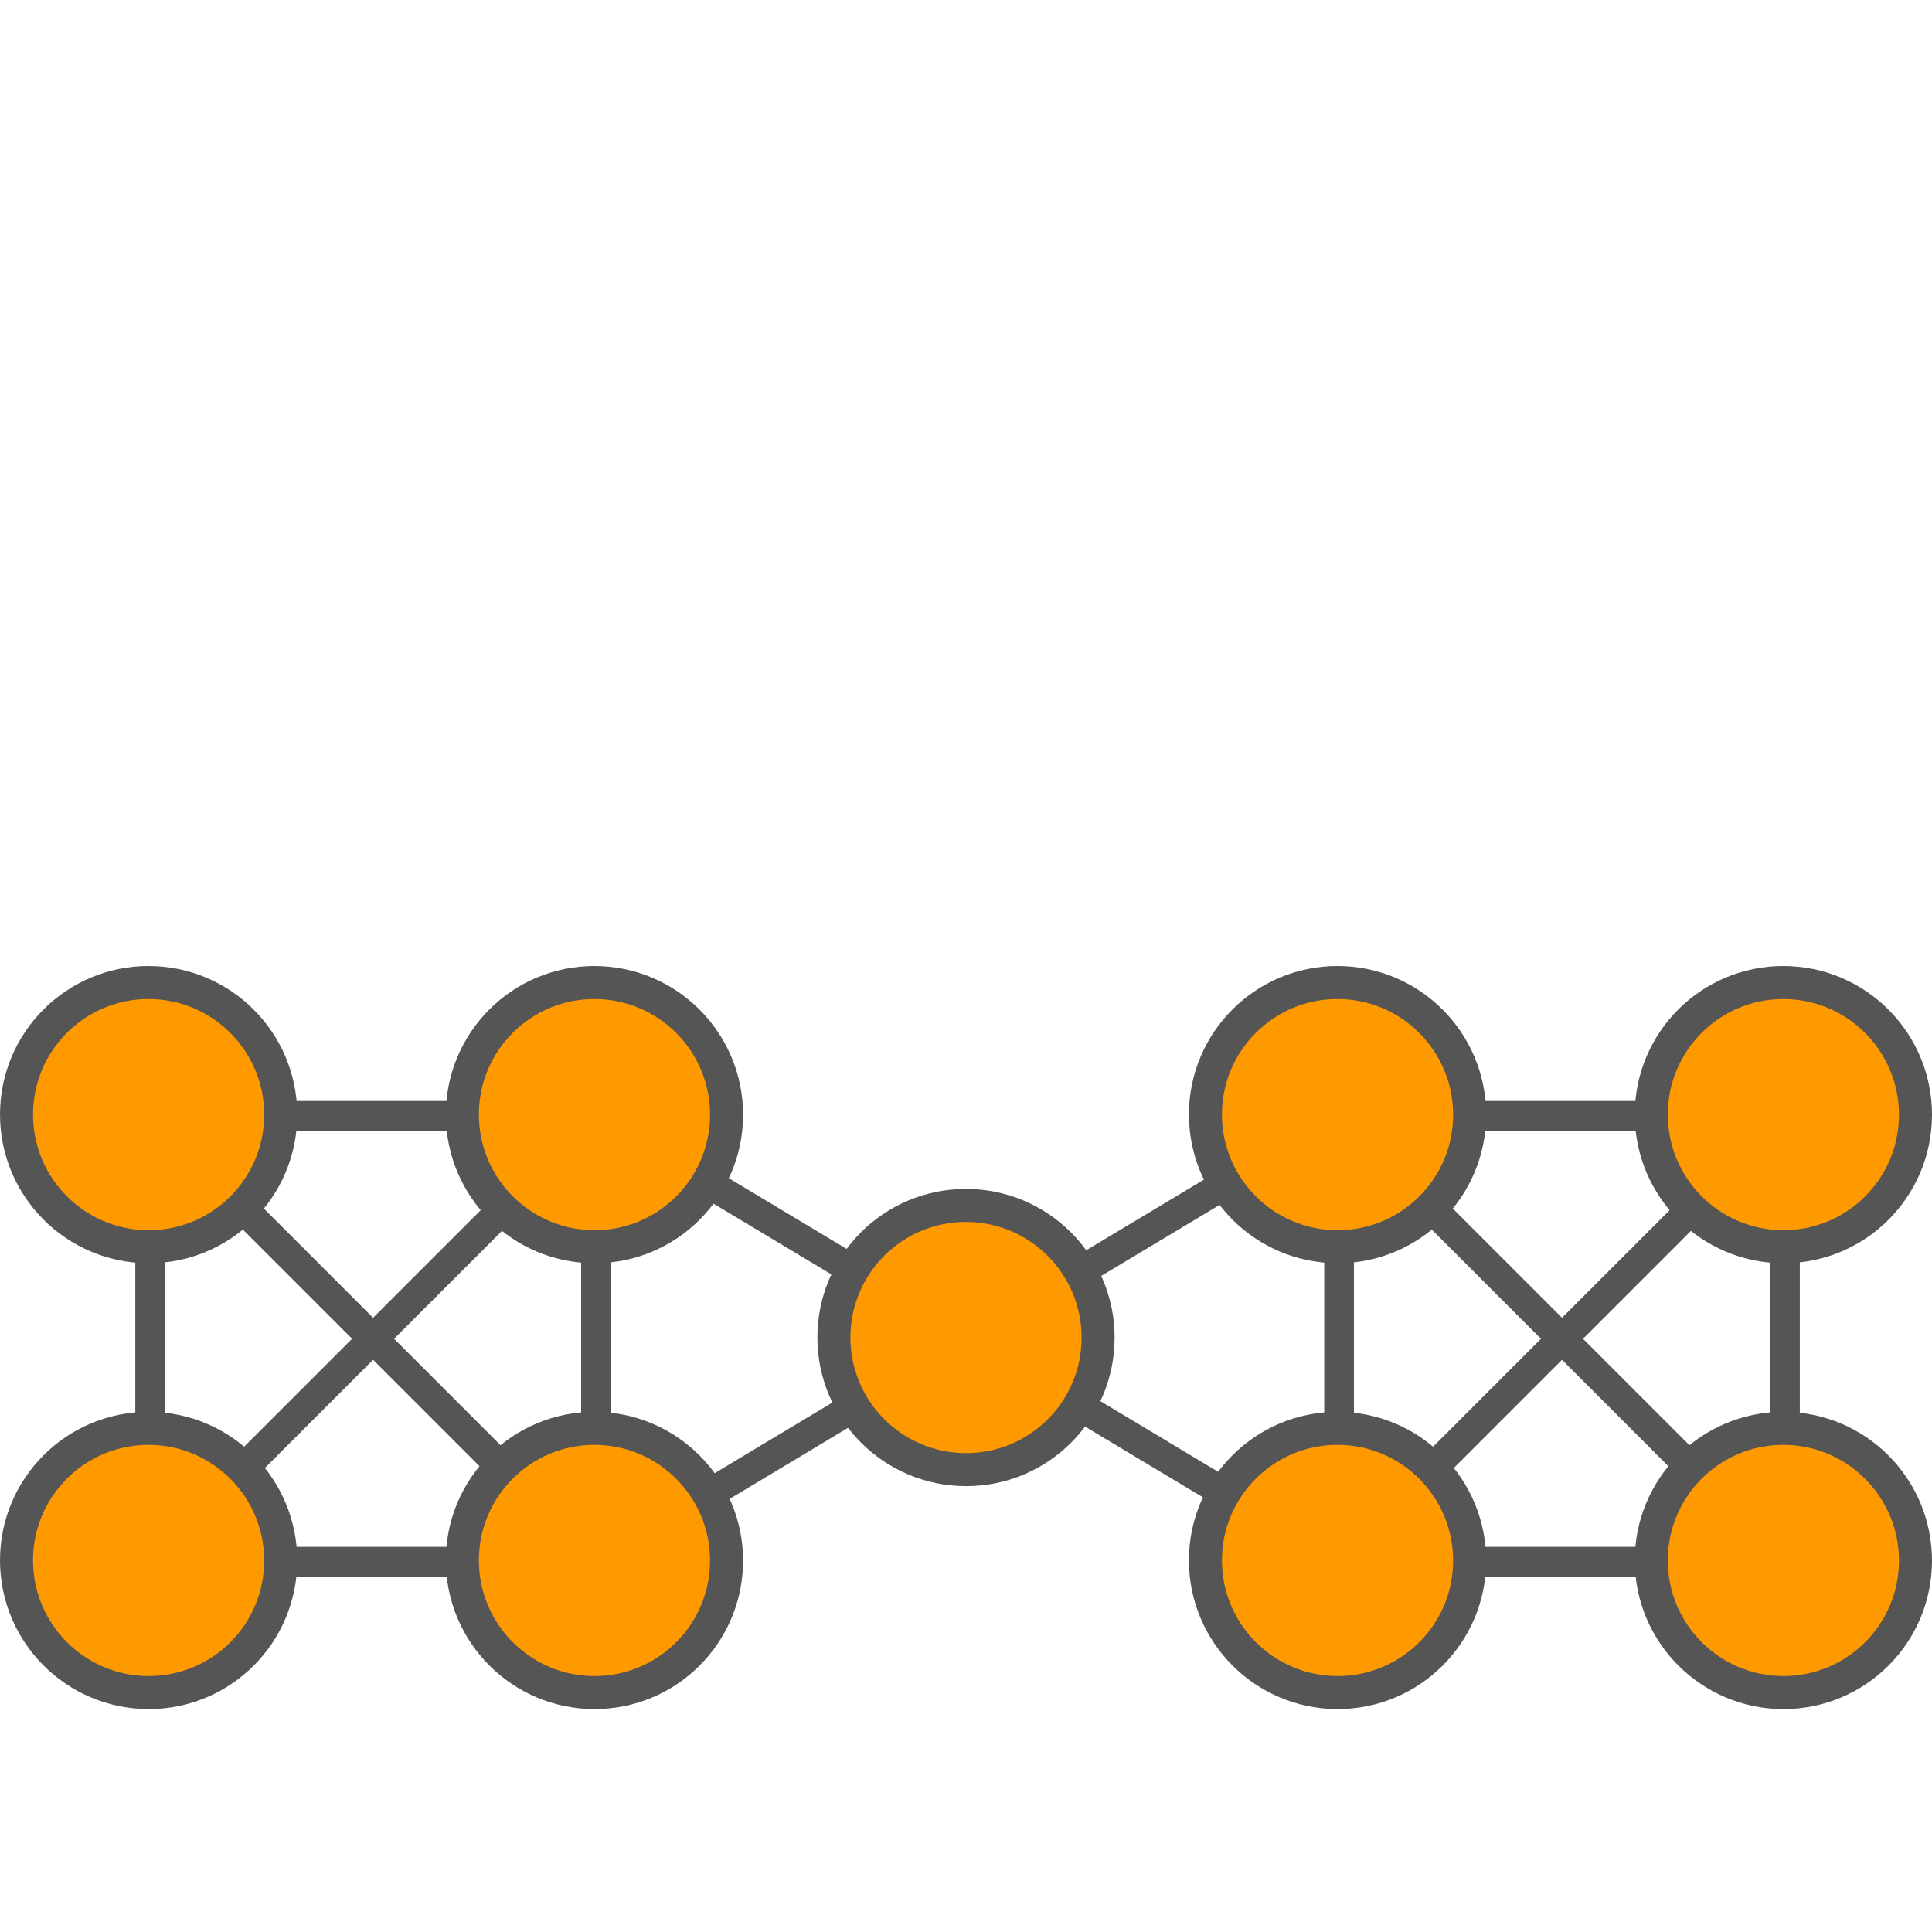
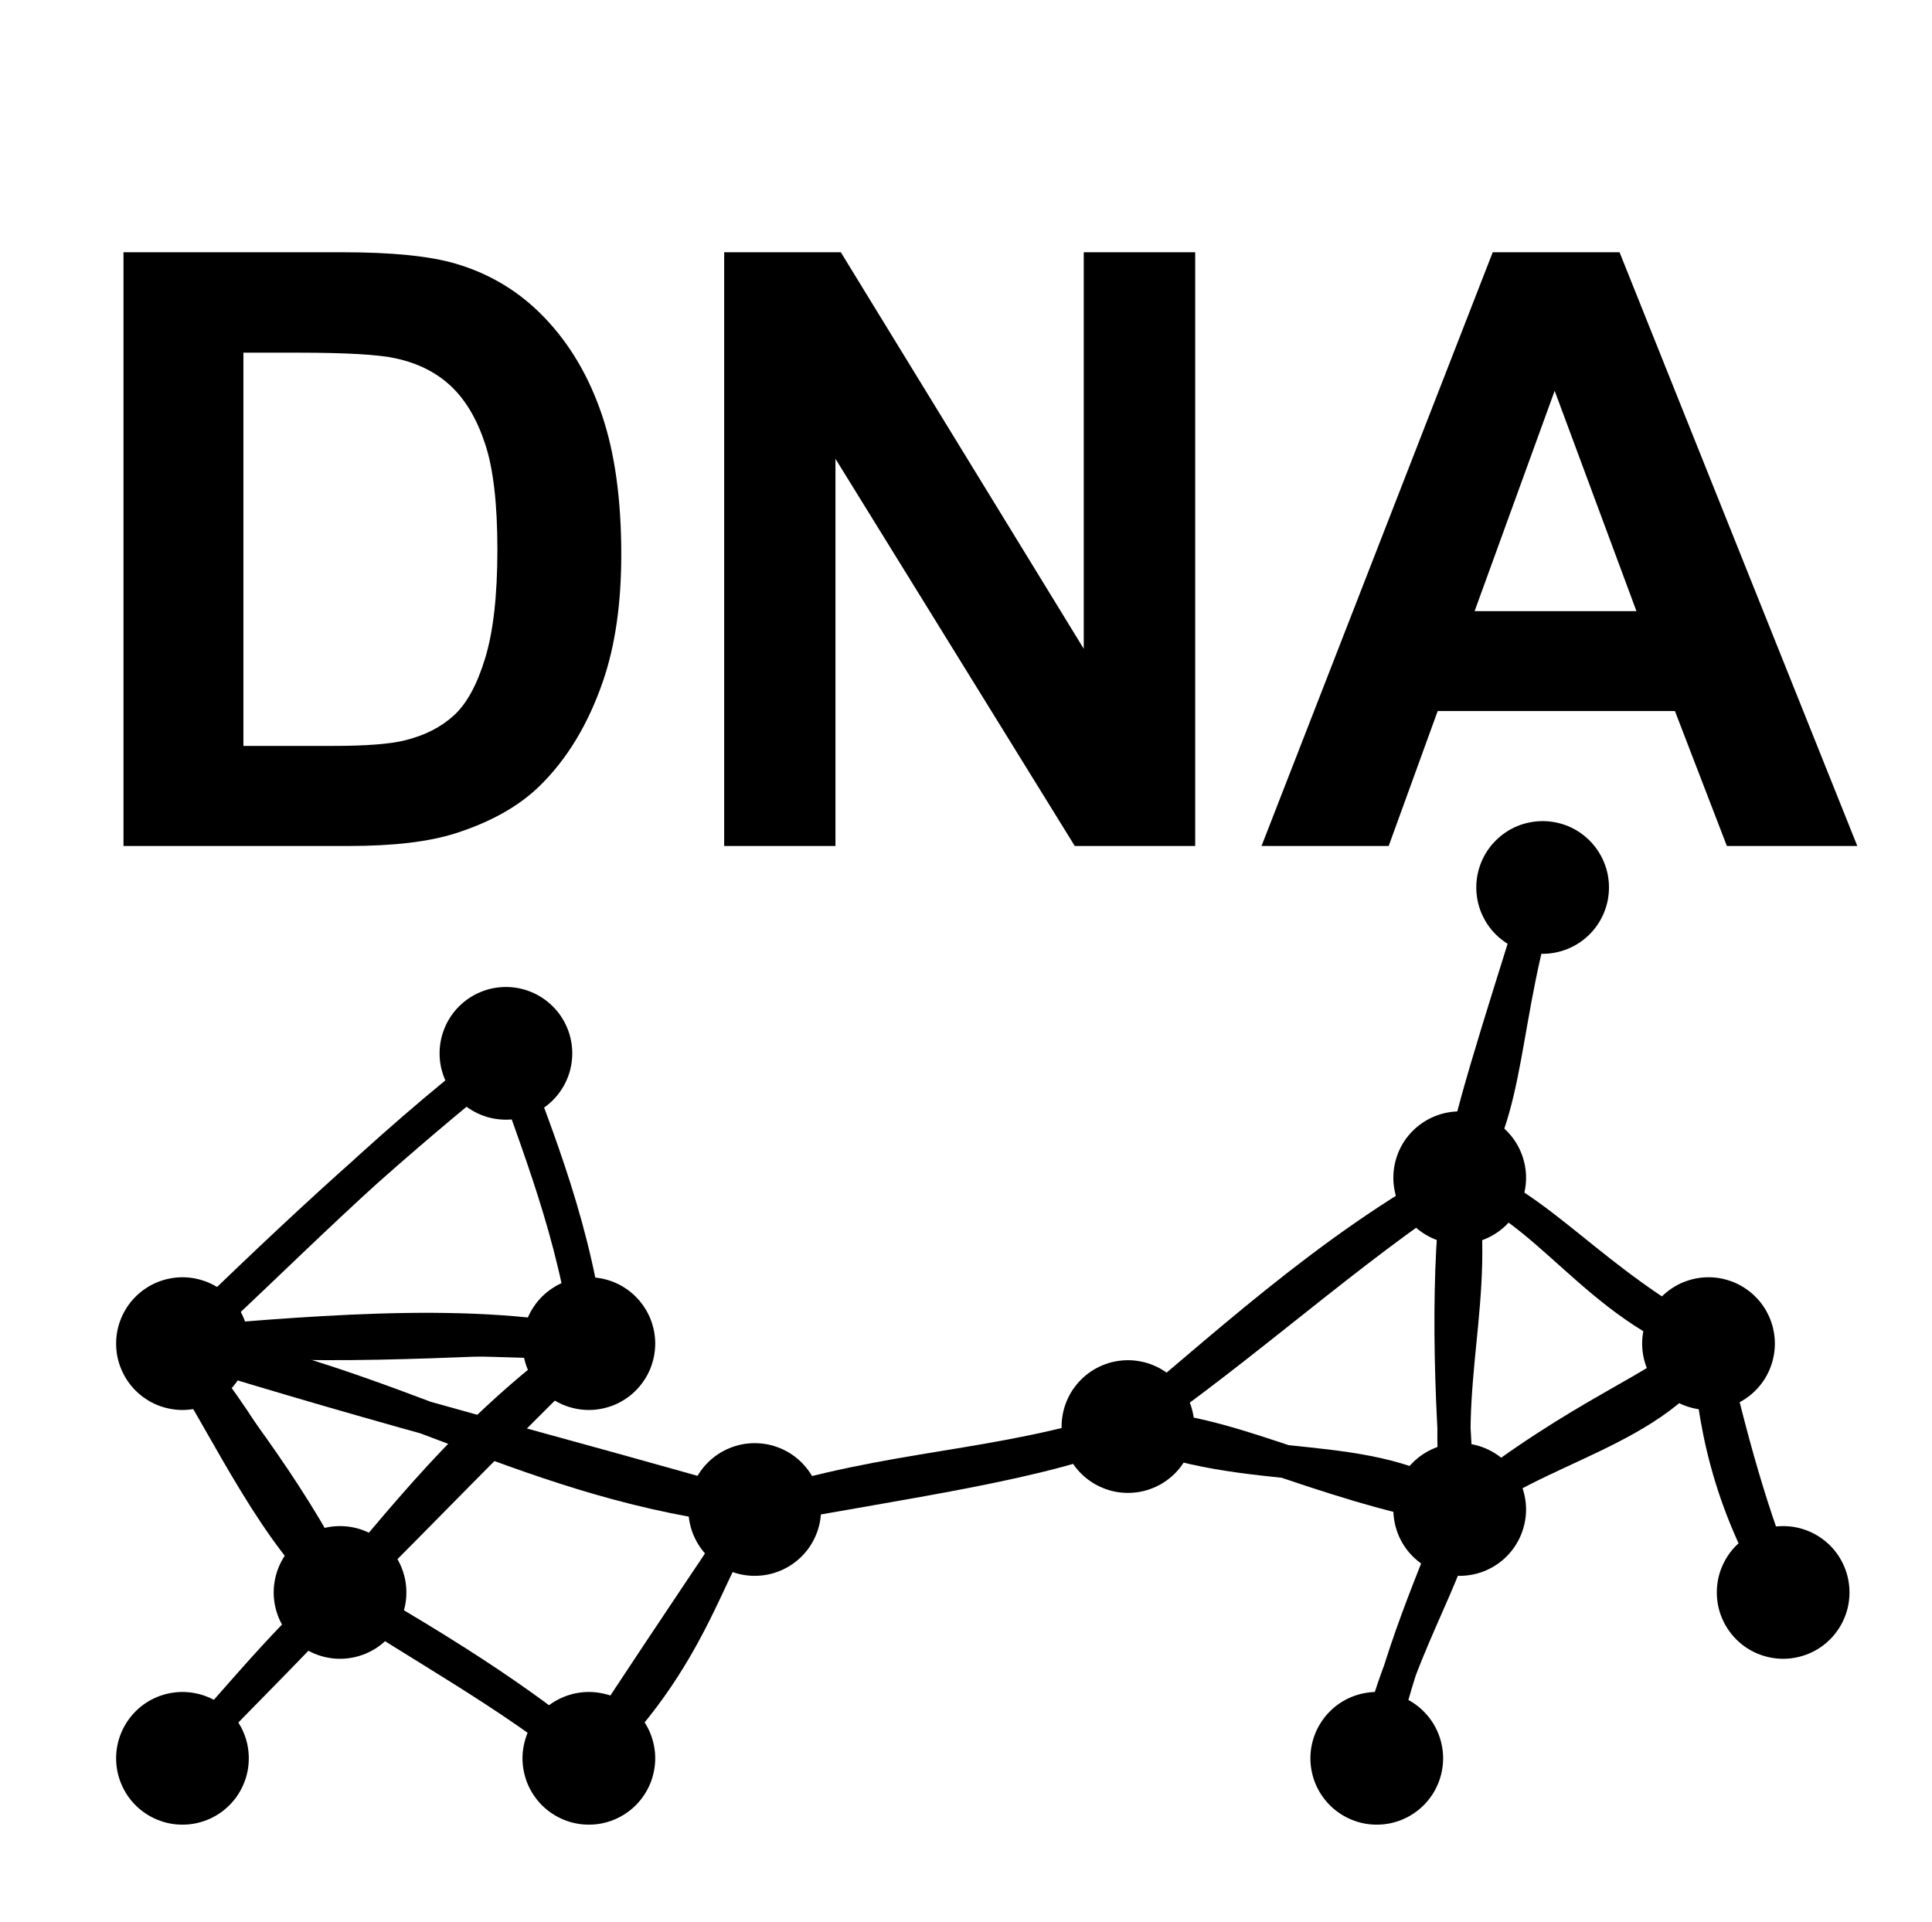
- <svg xmlns="http://www.w3.org/2000/svg" width="130" height="130" id="svg2" version="1.0">
-   <defs id="defs4">
-     <rect x="-120.104" y="14.917" width="55" height="50" id="rect1138" />
+ <svg xmlns="http://www.w3.org/2000/svg" xmlns:xlink="http://www.w3.org/1999/xlink" width="174.96pt" height="174pt" viewBox="0 0 174.96 174" version="1.1" id="svg96">
+   <defs id="defs16">
+     <g id="g14">
+       <g id="glyph-0-0">
+         <path d="M 9.391 0 L 9.391 -46.938 L 46.938 -46.938 L 46.938 0 Z M 10.562 -1.172 L 45.766 -1.172 L 45.766 -45.766 L 10.562 -45.766 Z M 10.562 -1.172 " id="path2" />
+       </g>
+       <g id="glyph-0-1">
+         <path d="M 5.422 -53.766 L 25.266 -53.766 C 29.742 -53.766 33.156 -53.422 35.5 -52.734 C 38.656 -51.805 41.359 -50.156 43.609 -47.781 C 45.859 -45.414 47.566 -42.516 48.734 -39.078 C 49.91 -35.641 50.5 -31.406 50.5 -26.375 C 50.5 -21.945 49.945 -18.129 48.844 -14.922 C 47.5 -11.016 45.582 -7.848 43.094 -5.422 C 41.207 -3.586 38.664 -2.16 35.469 -1.141 C 33.07 -0.379 29.867 0 25.859 0 L 5.422 0 Z M 16.281 -44.672 L 16.281 -9.062 L 24.391 -9.062 C 27.422 -9.062 29.609 -9.234 30.953 -9.578 C 32.711 -10.016 34.172 -10.758 35.328 -11.812 C 36.492 -12.863 37.441 -14.594 38.172 -17 C 38.91 -19.406 39.281 -22.688 39.281 -26.844 C 39.281 -31 38.91 -34.188 38.172 -36.406 C 37.441 -38.633 36.414 -40.375 35.094 -41.625 C 33.77 -42.875 32.098 -43.719 30.078 -44.156 C 28.555 -44.5 25.582 -44.672 21.156 -44.672 Z M 16.281 -44.672 " id="path5" />
+       </g>
+       <g id="glyph-0-2">
+         <path d="M 5.578 0 L 5.578 -53.766 L 16.141 -53.766 L 38.141 -17.859 L 38.141 -53.766 L 48.234 -53.766 L 48.234 0 L 37.328 0 L 15.656 -35.062 L 15.656 0 Z M 5.578 0 " id="path8" />
+       </g>
+       <g id="glyph-0-3">
+         <path d="M 53.953 0 L 42.141 0 L 37.438 -12.219 L 15.953 -12.219 L 11.516 0 L 0 0 L 20.938 -53.766 L 32.422 -53.766 Z M 33.953 -21.266 L 26.547 -41.219 L 19.297 -21.266 Z M 33.953 -21.266 " id="path11" />
+       </g>
+     </g>
  </defs>
-   <g id="layer3" style="display:inline" transform="translate(33.10443,-4.916503)">
-     <flowRoot xml:space="preserve" id="flowRoot3277" style="font-style:normal;font-weight:normal;font-size:18.114px;font-family:'Bitstream Vera Sans';display:inline;fill:#0080ff;fill-opacity:1;stroke:#555555;stroke-width:0.635;stroke-linecap:butt;stroke-linejoin:miter;stroke-miterlimit:4;stroke-dasharray:none;stroke-opacity:1" transform="matrix(3.066914,0,0,2.886145,-37.54104,12.45872)">
-       <flowRegion id="flowRegion3279" style="fill:#0080ff;fill-opacity:1;stroke:#555555;stroke-width:0.635;stroke-miterlimit:4;stroke-dasharray:none;stroke-opacity:1">
-         <rect id="rect3281" width="23.819" height="23.501" x="0.091" y="0.089" style="font-size:18.114px;fill:#0080ff;fill-opacity:1;stroke:#555555;stroke-opacity:1;stroke-width:0.635;stroke-miterlimit:4;stroke-dasharray:none" />
-       </flowRegion>
-       <flowPara id="flowPara3283" style="font-style:normal;font-variant:normal;font-weight:bold;font-stretch:normal;font-size:18.114px;font-family:'Bitstream Vera Sans';-inkscape-font-specification:'Bitstream Vera Sans Bold';fill:#0080ff;fill-opacity:1;stroke:#555555;stroke-width:0.635;stroke-miterlimit:4;stroke-dasharray:none;stroke-opacity:1">D</flowPara>
-     </flowRoot>
-     <flowRoot xml:space="preserve" id="flowRoot3285" style="font-style:normal;font-weight:normal;font-size:18.114px;font-family:'Bitstream Vera Sans';display:inline;fill:#0080ff;fill-opacity:1;stroke:#555555;stroke-width:0.604;stroke-linecap:butt;stroke-linejoin:miter;stroke-miterlimit:4;stroke-dasharray:none;stroke-opacity:1" transform="matrix(3.224326,0,0,2.889584,7.160061,12.426)">
-       <flowRegion id="flowRegion3287" style="fill:#0080ff;fill-opacity:1;stroke:#555555;stroke-width:0.604;stroke-miterlimit:4;stroke-dasharray:none;stroke-opacity:1">
-         <rect id="rect3289" width="23.819" height="23.501" x="0.091" y="0.089" style="font-size:18.114px;fill:#0080ff;fill-opacity:1;stroke:#555555;stroke-opacity:1;stroke-width:0.604;stroke-miterlimit:4;stroke-dasharray:none;" />
-       </flowRegion>
-       <flowPara id="flowPara3291" style="font-style:normal;font-variant:normal;font-weight:bold;font-stretch:normal;font-size:18.114px;font-family:'Bitstream Vera Sans';-inkscape-font-specification:'Bitstream Vera Sans Bold';fill:#0080ff;fill-opacity:1;stroke:#555555;stroke-width:0.604;stroke-miterlimit:4;stroke-dasharray:none;stroke-opacity:1">N</flowPara>
-     </flowRoot>
-     <flowRoot xml:space="preserve" id="flowRoot3277-3" style="font-style:normal;font-weight:normal;font-size:18.114px;font-family:'Bitstream Vera Sans';display:inline;fill:#0080ff;fill-opacity:1;stroke:#555555;stroke-width:0.662;stroke-linecap:butt;stroke-linejoin:miter;stroke-miterlimit:4;stroke-dasharray:none;stroke-opacity:1" transform="matrix(2.755016,0,0,2.887876,57.33207,12.44224)">
-       <flowRegion id="flowRegion3279-6" style="fill:#0080ff;fill-opacity:1;stroke:#555555;stroke-width:0.662;stroke-miterlimit:4;stroke-dasharray:none;stroke-opacity:1">
-         <rect id="rect3281-7" width="23.819" height="23.501" x="0.091" y="0.089" style="font-size:18.114px;fill:#0080ff;fill-opacity:1;stroke:#555555;stroke-opacity:1;stroke-width:0.662;stroke-miterlimit:4;stroke-dasharray:none" />
-       </flowRegion>
-       <flowPara id="flowPara3283-5" style="font-style:normal;font-variant:normal;font-weight:bold;font-stretch:normal;font-size:18.114px;font-family:'Bitstream Vera Sans';-inkscape-font-specification:'Bitstream Vera Sans Bold';fill:#0080ff;fill-opacity:1;stroke:#555555;stroke-width:0.662;stroke-miterlimit:4;stroke-dasharray:none;stroke-opacity:1">A</flowPara>
-     </flowRoot>
+   <g fill="#000000" fill-opacity="1" id="g24">
+     <use xlink:href="#glyph-0-1" x="5.762" y="76.609" id="use18" />
+     <use xlink:href="#glyph-0-2" x="60.002" y="76.609" id="use20" />
+     <use xlink:href="#glyph-0-3" x="114.242" y="76.609" id="use22" />
  </g>
-   <g id="layer4" style="display:inline" transform="translate(33.10443,-4.916503)">
-     <path style="display:inline;fill:none;fill-rule:evenodd;stroke:#555555;stroke-width:2;stroke-linecap:butt;stroke-linejoin:miter;stroke-miterlimit:4;stroke-dasharray:none;stroke-opacity:1" d="M 7,110 -23,80" id="path3352-2-7-1-6-8" />
-     <path style="display:inline;fill:none;fill-rule:evenodd;stroke:#555555;stroke-width:2;stroke-linecap:butt;stroke-linejoin:miter;stroke-miterlimit:4;stroke-dasharray:none;stroke-opacity:1" d="M 7,80 -23,110" id="path3352-2-7-1-6" />
-     <path style="display:inline;fill:none;fill-rule:evenodd;stroke:#555555;stroke-width:2;stroke-linecap:butt;stroke-linejoin:miter;stroke-miterlimit:4;stroke-dasharray:none;stroke-opacity:1" d="M 87,110 57,80" id="path3352-2-7-1-6-8-5" />
-     <path style="display:inline;fill:none;fill-rule:evenodd;stroke:#555555;stroke-width:2;stroke-linecap:butt;stroke-linejoin:miter;stroke-miterlimit:4;stroke-dasharray:none;stroke-opacity:1" d="M 57,110 87,80" id="path3352-2-7-1-6-2" />
-     <path style="display:inline;fill:none;fill-rule:evenodd;stroke:#555555;stroke-width:2;stroke-linecap:butt;stroke-linejoin:miter;stroke-miterlimit:4;stroke-dasharray:none;stroke-opacity:1" d="M 57,80 V 110" id="path3356-1" />
-     <path style="display:inline;fill:none;fill-rule:evenodd;stroke:#555555;stroke-width:2;stroke-linecap:butt;stroke-linejoin:miter;stroke-miterlimit:4;stroke-dasharray:none;stroke-opacity:1" id="path3352-2" d="M 87,80 V 110" />
-     <path style="display:inline;fill:none;fill-rule:evenodd;stroke:#555555;stroke-width:2;stroke-linecap:butt;stroke-linejoin:miter;stroke-miterlimit:4;stroke-dasharray:none;stroke-opacity:1" d="m 57,80 H 87" id="path3358-8" />
-     <path style="display:inline;fill:none;fill-rule:evenodd;stroke:#555555;stroke-width:2;stroke-linecap:butt;stroke-linejoin:miter;stroke-miterlimit:4;stroke-dasharray:none;stroke-opacity:1" d="M 7,110 57,80" id="path3352-2-7" />
-     <path style="display:inline;fill:none;fill-rule:evenodd;stroke:#555555;stroke-width:2;stroke-linecap:butt;stroke-linejoin:miter;stroke-miterlimit:4;stroke-dasharray:none;stroke-opacity:1" d="M 7,80 V 110" id="path3352-2-7-5-7" />
-     <path style="display:inline;fill:none;fill-rule:evenodd;stroke:#555555;stroke-width:2;stroke-linecap:butt;stroke-linejoin:miter;stroke-miterlimit:4;stroke-dasharray:none;stroke-opacity:1" d="M -23,80 V 110" id="path3356-1-8" />
-     <path style="display:inline;fill:none;fill-rule:evenodd;stroke:#555555;stroke-width:2;stroke-linecap:butt;stroke-linejoin:miter;stroke-miterlimit:4;stroke-dasharray:none;stroke-opacity:1" d="M -23,80 H 7" id="path3352-2-7-5-7-4" />
-     <path style="display:inline;fill:none;fill-rule:evenodd;stroke:#555555;stroke-width:2;stroke-linecap:butt;stroke-linejoin:miter;stroke-miterlimit:4;stroke-dasharray:none;stroke-opacity:1" d="M -23,110 H 7" id="path3352-2-7-5-7-4-8" />
-     <path style="display:inline;fill:none;fill-rule:evenodd;stroke:#555555;stroke-width:2;stroke-linecap:butt;stroke-linejoin:miter;stroke-miterlimit:4;stroke-dasharray:none;stroke-opacity:1" d="M 57,110 H 87" id="path3358-8-8" />
-     <path style="display:inline;fill:none;fill-rule:evenodd;stroke:#555555;stroke-width:2;stroke-linecap:butt;stroke-linejoin:miter;stroke-miterlimit:4;stroke-dasharray:none;stroke-opacity:1" d="M 7,80 57,110" id="path3352-2-7-1" />
-     <ellipse style="fill:#ff9900;fill-opacity:1;stroke:#555555;stroke-width:2.222;stroke-miterlimit:4;stroke-dasharray:none;stroke-opacity:1" id="node_4" cx="79.881" cy="-86.865" transform="matrix(3.8656755e-4,0.9999999,-0.9999999,-4.1332721e-4,0,0)" rx="8.889" ry="8.889" />
-     <ellipse style="fill:#ff9900;fill-opacity:1;stroke:#555555;stroke-width:2.222;stroke-miterlimit:4;stroke-dasharray:none;stroke-opacity:1" id="node_3" cx="79.893" cy="-56.865" transform="matrix(3.8656755e-4,0.9999999,-0.9999999,-4.1332721e-4,0,0)" rx="8.889" ry="8.889" />
-     <ellipse style="display:inline;fill:#ff9900;fill-opacity:1;stroke:#555555;stroke-width:2.222;stroke-miterlimit:4;stroke-dasharray:none;stroke-opacity:1" id="node_6" cx="79.914" cy="-6.865" transform="matrix(3.8656757e-4,0.9999999,-0.9999999,-4.1332718e-4,0,0)" rx="8.889" ry="8.889" />
-     <ellipse style="display:inline;fill:#ff9900;fill-opacity:1;stroke:#555555;stroke-width:2.222;stroke-miterlimit:4;stroke-dasharray:none;stroke-opacity:1" id="node_7" cx="79.926" cy="23.135" ry="8.889" rx="8.889" transform="matrix(3.8656755e-4,0.9999999,-0.9999999,-4.1332721e-4,0,0)" />
-     <ellipse style="display:inline;fill:#ff9900;fill-opacity:1;stroke:#555555;stroke-width:2.222;stroke-miterlimit:4;stroke-dasharray:none;stroke-opacity:1" id="node_10" cx="94.903" cy="-31.859" transform="matrix(3.8656755e-4,0.9999999,-0.9999999,-4.1332721e-4,0,0)" rx="8.889" ry="8.889" />
-     <ellipse style="display:inline;fill:#ff9900;fill-opacity:1;stroke:#555555;stroke-width:2.222;stroke-miterlimit:4;stroke-dasharray:none;stroke-opacity:1" id="node_8" cx="109.914" cy="-6.853" transform="matrix(3.8656755e-4,0.9999999,-0.9999999,-4.1332721e-4,0,0)" rx="8.889" ry="8.889" />
-     <ellipse style="display:inline;fill:#ff9900;fill-opacity:1;stroke:#555555;stroke-width:2.222;stroke-miterlimit:4;stroke-dasharray:none;stroke-opacity:1" id="node_9" cx="109.926" cy="23.147" transform="matrix(3.8656756e-4,0.9999999,-0.9999999,-4.133272e-4,0,0)" rx="8.889" ry="8.889" />
-     <ellipse style="display:inline;fill:#ff9900;fill-opacity:1;stroke:#555555;stroke-width:2.222;stroke-miterlimit:4;stroke-dasharray:none;stroke-opacity:1" id="node_2" cx="109.881" cy="-86.853" transform="matrix(3.8656755e-4,0.9999999,-0.9999999,-4.1332721e-4,0,0)" rx="8.889" ry="8.889" />
-     <ellipse style="display:inline;fill:#ff9900;fill-opacity:1;stroke:#555555;stroke-width:2.222;stroke-miterlimit:4;stroke-dasharray:none;stroke-opacity:1" id="node_1" cx="109.893" cy="-56.853" transform="matrix(3.8656755e-4,0.9999999,-0.9999999,-4.1332721e-4,0,0)" rx="8.889" ry="8.889" />
-   </g>
+   <path fill="none" stroke-width="4" stroke-linecap="round" stroke-linejoin="round" stroke="rgb(0%, 0%, 0%)" stroke-opacity="1" stroke-miterlimit="10" d="M 91 182 C 85.758 185.989 84.858 198.763 71.003 211.999 M 91 182 C 82.419 194.659 75.408 205.29 71.003 211.999 " transform="matrix(0.751073, 0, 0, 0.751073, 0, 0)" id="path26" />
+   <path fill="none" stroke-width="4" stroke-linecap="round" stroke-linejoin="round" stroke="rgb(0%, 0%, 0%)" stroke-opacity="1" stroke-miterlimit="10" d="M 91 182 C 107.898 176.581 119.933 177.21 135.998 171.999 M 91 182 C 108.47 178.739 126.938 176.31 135.998 171.999 " transform="matrix(0.751073, 0, 0, 0.751073, 0, 0)" id="path28" />
+   <path fill-rule="nonzero" fill="rgb(0%, 0%, 0%)" fill-opacity="1" d="M 74.355 136.695 C 74.355 137.09 74.316 137.48 74.242 137.867 C 74.164 138.254 74.051 138.629 73.898 138.996 C 73.746 139.359 73.562 139.707 73.344 140.035 C 73.125 140.363 72.875 140.664 72.598 140.945 C 72.316 141.223 72.016 141.473 71.688 141.691 C 71.359 141.91 71.012 142.094 70.648 142.246 C 70.281 142.398 69.906 142.512 69.52 142.59 C 69.133 142.664 68.742 142.703 68.348 142.703 C 67.953 142.703 67.562 142.664 67.176 142.59 C 66.789 142.512 66.414 142.398 66.047 142.246 C 65.684 142.094 65.336 141.91 65.008 141.691 C 64.68 141.473 64.379 141.223 64.098 140.945 C 63.82 140.664 63.57 140.363 63.352 140.035 C 63.133 139.707 62.949 139.359 62.797 138.996 C 62.645 138.629 62.531 138.254 62.453 137.867 C 62.379 137.48 62.34 137.09 62.34 136.695 C 62.34 136.301 62.379 135.91 62.453 135.523 C 62.531 135.137 62.645 134.762 62.797 134.395 C 62.949 134.031 63.133 133.684 63.352 133.355 C 63.57 133.027 63.82 132.727 64.098 132.445 C 64.379 132.168 64.68 131.918 65.008 131.699 C 65.336 131.48 65.684 131.297 66.047 131.145 C 66.414 130.992 66.789 130.879 67.176 130.801 C 67.562 130.727 67.953 130.688 68.348 130.688 C 68.742 130.688 69.133 130.727 69.52 130.801 C 69.906 130.879 70.281 130.992 70.648 131.145 C 71.012 131.297 71.359 131.48 71.688 131.699 C 72.016 131.918 72.316 132.168 72.598 132.445 C 72.875 132.727 73.125 133.027 73.344 133.355 C 73.562 133.684 73.746 134.031 73.898 134.395 C 74.051 134.762 74.164 135.137 74.242 135.523 C 74.316 135.91 74.355 136.301 74.355 136.695 Z M 74.355 136.695 " id="path30" />
+   <path fill="none" stroke-width="4" stroke-linecap="round" stroke-linejoin="round" stroke="rgb(0%, 0%, 0%)" stroke-opacity="1" stroke-miterlimit="10" d="M 71.003 211.999 C 66.639 208.228 58.661 201.992 40.999 192.001 M 71.003 211.999 C 61.209 204.031 50.542 198.419 40.999 192.001 " transform="matrix(0.751073, 0, 0, 0.751073, 0, 0)" id="path32" />
+   <path fill-rule="nonzero" fill="rgb(0%, 0%, 0%)" fill-opacity="1" d="M 59.336 159.227 C 59.336 159.621 59.297 160.012 59.219 160.398 C 59.141 160.785 59.027 161.164 58.879 161.527 C 58.727 161.891 58.543 162.238 58.32 162.566 C 58.102 162.895 57.855 163.195 57.574 163.477 C 57.297 163.754 56.992 164.004 56.664 164.223 C 56.336 164.441 55.988 164.629 55.625 164.777 C 55.262 164.93 54.887 165.043 54.5 165.121 C 54.113 165.199 53.723 165.234 53.328 165.234 C 52.934 165.234 52.539 165.199 52.152 165.121 C 51.766 165.043 51.391 164.93 51.027 164.777 C 50.664 164.629 50.316 164.441 49.988 164.223 C 49.66 164.004 49.355 163.754 49.078 163.477 C 48.797 163.195 48.551 162.895 48.332 162.566 C 48.109 162.238 47.926 161.891 47.773 161.527 C 47.625 161.164 47.512 160.785 47.434 160.398 C 47.355 160.012 47.316 159.621 47.316 159.227 C 47.316 158.832 47.355 158.441 47.434 158.055 C 47.512 157.668 47.625 157.293 47.773 156.93 C 47.926 156.562 48.109 156.219 48.332 155.891 C 48.551 155.562 48.797 155.258 49.078 154.98 C 49.355 154.699 49.66 154.449 49.988 154.23 C 50.316 154.012 50.664 153.828 51.027 153.676 C 51.391 153.523 51.766 153.41 52.152 153.336 C 52.539 153.258 52.934 153.219 53.328 153.219 C 53.723 153.219 54.113 153.258 54.5 153.336 C 54.887 153.41 55.262 153.523 55.625 153.676 C 55.988 153.828 56.336 154.012 56.664 154.23 C 56.992 154.449 57.297 154.699 57.574 154.98 C 57.855 155.258 58.102 155.562 58.32 155.891 C 58.543 156.219 58.727 156.562 58.879 156.93 C 59.027 157.293 59.141 157.668 59.219 158.055 C 59.297 158.441 59.336 158.832 59.336 159.227 Z M 59.336 159.227 " id="path34" />
+   <path fill="none" stroke-width="2" stroke-linecap="round" stroke-linejoin="round" stroke="rgb(0%, 0%, 0%)" stroke-opacity="1" stroke-miterlimit="10" d="M 40.999 192.001 C 31.33 182.921 27.388 170.74 22 161.997 M 40.999 192.001 C 35.678 180.96 27.482 166.741 22 161.997 " transform="matrix(0.751073, 0, 0, 0.751073, 0, 0)" id="path36" />
+   <path fill="none" stroke-width="4" stroke-linecap="round" stroke-linejoin="round" stroke="rgb(0%, 0%, 0%)" stroke-opacity="1" stroke-miterlimit="10" d="M 40.999 192.001 C 50.901 180.331 57.631 171.728 71.003 161.997 M 40.999 192.001 C 47.521 185.76 54.719 178.032 71.003 161.997 " transform="matrix(0.751073, 0, 0, 0.751073, 0, 0)" id="path38" />
+   <path fill="none" stroke-width="4" stroke-linecap="round" stroke-linejoin="round" stroke="rgb(0%, 0%, 0%)" stroke-opacity="1" stroke-miterlimit="10" d="M 40.999 192.001 C 34.237 197.592 25.952 208.249 22 211.999 M 40.999 192.001 C 35.512 198.242 25.282 208.02 22 211.999 " transform="matrix(0.751073, 0, 0, 0.751073, 0, 0)" id="path40" />
+   <path fill-rule="nonzero" fill="rgb(0%, 0%, 0%)" fill-opacity="1" d="M 36.801 144.207 C 36.801 144.602 36.766 144.992 36.688 145.379 C 36.609 145.766 36.496 146.141 36.344 146.504 C 36.195 146.871 36.008 147.215 35.789 147.543 C 35.57 147.871 35.32 148.176 35.043 148.453 C 34.766 148.734 34.461 148.984 34.133 149.203 C 33.805 149.422 33.457 149.605 33.094 149.758 C 32.73 149.906 32.352 150.023 31.965 150.098 C 31.578 150.176 31.188 150.215 30.793 150.215 C 30.398 150.215 30.008 150.176 29.621 150.098 C 29.234 150.023 28.859 149.906 28.496 149.758 C 28.129 149.605 27.785 149.422 27.457 149.203 C 27.129 148.984 26.824 148.734 26.547 148.453 C 26.266 148.176 26.016 147.871 25.797 147.543 C 25.578 147.215 25.395 146.871 25.242 146.504 C 25.094 146.141 24.977 145.766 24.902 145.379 C 24.824 144.992 24.785 144.602 24.785 144.207 C 24.785 143.812 24.824 143.422 24.902 143.035 C 24.977 142.648 25.094 142.27 25.242 141.906 C 25.395 141.543 25.578 141.195 25.797 140.867 C 26.016 140.539 26.266 140.234 26.547 139.957 C 26.824 139.68 27.129 139.43 27.457 139.211 C 27.785 138.992 28.129 138.805 28.496 138.656 C 28.859 138.504 29.234 138.391 29.621 138.312 C 30.008 138.234 30.398 138.199 30.793 138.199 C 31.188 138.199 31.578 138.234 31.965 138.312 C 32.352 138.391 32.73 138.504 33.094 138.656 C 33.457 138.805 33.805 138.992 34.133 139.211 C 34.461 139.43 34.766 139.68 35.043 139.957 C 35.32 140.234 35.57 140.539 35.789 140.867 C 36.008 141.195 36.195 141.543 36.344 141.906 C 36.496 142.27 36.609 142.648 36.688 143.035 C 36.766 143.422 36.801 143.812 36.801 144.207 Z M 36.801 144.207 " id="path42" />
+   <path fill="none" stroke-width="2" stroke-linecap="round" stroke-linejoin="round" stroke="rgb(0%, 0%, 0%)" stroke-opacity="1" stroke-miterlimit="10" d="M 22 161.997 C 35.72 163.901 54.719 162.611 71.003 161.997 M 22 161.997 C 33.452 160.5 44.879 161.581 71.003 161.997 " transform="matrix(0.751073, 0, 0, 0.751073, 0, 0)" id="path44" />
+   <path fill="none" stroke-width="2" stroke-linecap="round" stroke-linejoin="round" stroke="rgb(0%, 0%, 0%)" stroke-opacity="1" stroke-miterlimit="10" d="M 22 161.997 C 47.859 167.718 69.068 176.472 91 182 M 22 161.997 C 40.941 167.75 62.14 173.569 91 182 " transform="matrix(0.751073, 0, 0, 0.751073, 0, 0)" id="path46" />
+   <path fill-rule="nonzero" fill="rgb(0%, 0%, 0%)" fill-opacity="1" d="M 22.531 121.672 C 22.531 122.066 22.492 122.461 22.418 122.848 C 22.34 123.234 22.227 123.609 22.074 123.973 C 21.926 124.336 21.738 124.684 21.52 125.012 C 21.301 125.34 21.051 125.645 20.773 125.922 C 20.492 126.203 20.191 126.449 19.863 126.668 C 19.535 126.891 19.188 127.074 18.824 127.227 C 18.457 127.375 18.082 127.488 17.695 127.566 C 17.309 127.645 16.918 127.684 16.523 127.684 C 16.129 127.684 15.738 127.645 15.352 127.566 C 14.965 127.488 14.59 127.375 14.223 127.227 C 13.859 127.074 13.512 126.891 13.184 126.668 C 12.855 126.449 12.555 126.203 12.273 125.922 C 11.996 125.645 11.746 125.34 11.527 125.012 C 11.309 124.684 11.125 124.336 10.973 123.973 C 10.82 123.609 10.707 123.234 10.629 122.848 C 10.555 122.461 10.516 122.066 10.516 121.672 C 10.516 121.277 10.555 120.887 10.629 120.5 C 10.707 120.113 10.82 119.738 10.973 119.375 C 11.125 119.012 11.309 118.664 11.527 118.336 C 11.746 118.008 11.996 117.703 12.273 117.426 C 12.555 117.145 12.855 116.898 13.184 116.68 C 13.512 116.457 13.859 116.273 14.223 116.121 C 14.59 115.973 14.965 115.859 15.352 115.781 C 15.738 115.703 16.129 115.664 16.523 115.664 C 16.918 115.664 17.309 115.703 17.695 115.781 C 18.082 115.859 18.457 115.973 18.824 116.121 C 19.188 116.273 19.535 116.457 19.863 116.68 C 20.191 116.898 20.492 117.145 20.773 117.426 C 21.051 117.703 21.301 118.008 21.52 118.336 C 21.738 118.664 21.926 119.012 22.074 119.375 C 22.227 119.738 22.34 120.113 22.418 120.5 C 22.492 120.887 22.531 121.277 22.531 121.672 Z M 22.531 121.672 " id="path48" />
+   <path fill="none" stroke-width="4" stroke-linecap="round" stroke-linejoin="round" stroke="rgb(0%, 0%, 0%)" stroke-opacity="1" stroke-miterlimit="10" d="M 71.003 161.997 C 69.578 148.829 64.782 137.018 61.001 127.001 M 71.003 161.997 C 69.271 148.709 64.819 138.068 61.001 127.001 " transform="matrix(0.751073, 0, 0, 0.751073, 0, 0)" id="path50" />
+   <path fill-rule="nonzero" fill="rgb(0%, 0%, 0%)" fill-opacity="1" d="M 59.336 121.672 C 59.336 122.066 59.297 122.461 59.219 122.848 C 59.141 123.234 59.027 123.609 58.879 123.973 C 58.727 124.336 58.543 124.684 58.32 125.012 C 58.102 125.34 57.855 125.645 57.574 125.922 C 57.297 126.203 56.992 126.449 56.664 126.668 C 56.336 126.891 55.988 127.074 55.625 127.227 C 55.262 127.375 54.887 127.488 54.5 127.566 C 54.113 127.645 53.723 127.684 53.328 127.684 C 52.934 127.684 52.539 127.645 52.152 127.566 C 51.766 127.488 51.391 127.375 51.027 127.227 C 50.664 127.074 50.316 126.891 49.988 126.668 C 49.66 126.449 49.355 126.203 49.078 125.922 C 48.797 125.645 48.551 125.34 48.332 125.012 C 48.109 124.684 47.926 124.336 47.773 123.973 C 47.625 123.609 47.512 123.234 47.434 122.848 C 47.355 122.461 47.316 122.066 47.316 121.672 C 47.316 121.277 47.355 120.887 47.434 120.5 C 47.512 120.113 47.625 119.738 47.773 119.375 C 47.926 119.012 48.109 118.664 48.332 118.336 C 48.551 118.008 48.797 117.703 49.078 117.426 C 49.355 117.145 49.66 116.898 49.988 116.68 C 50.316 116.457 50.664 116.273 51.027 116.121 C 51.391 115.973 51.766 115.859 52.152 115.781 C 52.539 115.703 52.934 115.664 53.328 115.664 C 53.723 115.664 54.113 115.703 54.5 115.781 C 54.887 115.859 55.262 115.973 55.625 116.121 C 55.988 116.273 56.336 116.457 56.664 116.68 C 56.992 116.898 57.297 117.145 57.574 117.426 C 57.855 117.703 58.102 118.008 58.32 118.336 C 58.543 118.664 58.727 119.012 58.879 119.375 C 59.027 119.738 59.141 120.113 59.219 120.5 C 59.297 120.887 59.336 121.277 59.336 121.672 Z M 59.336 121.672 " id="path52" />
+   <path fill="none" stroke-width="4" stroke-linecap="round" stroke-linejoin="round" stroke="rgb(0%, 0%, 0%)" stroke-opacity="1" stroke-miterlimit="10" d="M 61.001 127.001 C 44.821 139.478 33.941 151.112 22 161.997 M 61.001 127.001 C 47.562 137.74 37.171 147.211 22 161.997 " transform="matrix(0.751073, 0, 0, 0.751073, 0, 0)" id="path54" />
+   <path fill-rule="nonzero" fill="rgb(0%, 0%, 0%)" fill-opacity="1" d="M 51.824 95.387 C 51.824 95.781 51.785 96.172 51.707 96.559 C 51.633 96.945 51.52 97.32 51.367 97.688 C 51.215 98.051 51.031 98.395 50.812 98.723 C 50.594 99.051 50.344 99.355 50.062 99.637 C 49.785 99.914 49.48 100.164 49.152 100.383 C 48.824 100.602 48.48 100.785 48.113 100.938 C 47.75 101.09 47.375 101.203 46.988 101.281 C 46.602 101.355 46.211 101.395 45.816 101.395 C 45.422 101.395 45.031 101.355 44.645 101.281 C 44.258 101.203 43.879 101.09 43.516 100.938 C 43.152 100.785 42.805 100.602 42.477 100.383 C 42.148 100.164 41.848 99.914 41.566 99.637 C 41.289 99.355 41.039 99.051 40.82 98.723 C 40.602 98.395 40.414 98.051 40.266 97.688 C 40.113 97.32 40 96.945 39.922 96.559 C 39.844 96.172 39.809 95.781 39.809 95.387 C 39.809 94.992 39.844 94.602 39.922 94.215 C 40 93.828 40.113 93.453 40.266 93.086 C 40.414 92.723 40.602 92.375 40.82 92.047 C 41.039 91.719 41.289 91.418 41.566 91.137 C 41.848 90.859 42.148 90.609 42.477 90.391 C 42.805 90.172 43.152 89.984 43.516 89.836 C 43.879 89.684 44.258 89.57 44.645 89.492 C 45.031 89.418 45.422 89.379 45.816 89.379 C 46.211 89.379 46.602 89.418 46.988 89.492 C 47.375 89.57 47.75 89.684 48.113 89.836 C 48.48 89.984 48.824 90.172 49.152 90.391 C 49.48 90.609 49.785 90.859 50.062 91.137 C 50.344 91.418 50.594 91.719 50.812 92.047 C 51.031 92.375 51.215 92.723 51.367 93.086 C 51.52 93.453 51.633 93.828 51.707 94.215 C 51.785 94.602 51.824 94.992 51.824 95.387 Z M 51.824 95.387 " id="path56" />
+   <path fill="none" stroke-width="4" stroke-linecap="round" stroke-linejoin="round" stroke="rgb(0%, 0%, 0%)" stroke-opacity="1" stroke-miterlimit="10" d="M 135.998 171.999 C 146.301 163.641 160 150.592 175.998 142 M 135.998 171.999 C 149.942 162.439 162.512 150.732 175.998 142 " transform="matrix(0.751073, 0, 0, 0.751073, 0, 0)" id="path58" />
+   <path fill="none" stroke-width="4" stroke-linecap="round" stroke-linejoin="round" stroke="rgb(0%, 0%, 0%)" stroke-opacity="1" stroke-miterlimit="10" d="M 135.998 171.999 C 150.259 178.349 165.342 174.209 175.998 182 M 135.998 171.999 C 148.231 172.202 157.727 178.609 175.998 182 " transform="matrix(0.751073, 0, 0, 0.751073, 0, 0)" id="path60" />
+   <path fill-rule="nonzero" fill="rgb(0%, 0%, 0%)" fill-opacity="1" d="M 108.156 129.184 C 108.156 129.578 108.117 129.969 108.039 130.355 C 107.961 130.742 107.848 131.121 107.695 131.484 C 107.547 131.848 107.359 132.195 107.141 132.523 C 106.922 132.852 106.672 133.152 106.395 133.434 C 106.117 133.711 105.812 133.961 105.484 134.18 C 105.156 134.398 104.809 134.586 104.445 134.734 C 104.082 134.887 103.703 135 103.316 135.078 C 102.93 135.156 102.539 135.191 102.145 135.191 C 101.75 135.191 101.359 135.156 100.973 135.078 C 100.586 135 100.211 134.887 99.848 134.734 C 99.48 134.586 99.137 134.398 98.809 134.18 C 98.48 133.961 98.176 133.711 97.898 133.434 C 97.617 133.152 97.371 132.852 97.148 132.523 C 96.93 132.195 96.746 131.848 96.594 131.484 C 96.445 131.121 96.328 130.742 96.254 130.355 C 96.176 129.969 96.137 129.578 96.137 129.184 C 96.137 128.789 96.176 128.398 96.254 128.012 C 96.328 127.625 96.445 127.25 96.594 126.887 C 96.746 126.52 96.93 126.176 97.148 125.848 C 97.371 125.52 97.617 125.215 97.898 124.938 C 98.176 124.656 98.48 124.406 98.809 124.188 C 99.137 123.969 99.48 123.785 99.848 123.633 C 100.211 123.48 100.586 123.367 100.973 123.293 C 101.359 123.215 101.75 123.176 102.145 123.176 C 102.539 123.176 102.93 123.215 103.316 123.293 C 103.703 123.367 104.082 123.48 104.445 123.633 C 104.809 123.785 105.156 123.969 105.484 124.188 C 105.812 124.406 106.117 124.656 106.395 124.938 C 106.672 125.215 106.922 125.52 107.141 125.848 C 107.359 126.176 107.547 126.52 107.695 126.887 C 107.848 127.25 107.961 127.625 108.039 128.012 C 108.117 128.398 108.156 128.789 108.156 129.184 Z M 108.156 129.184 " id="path62" />
+   <path fill="none" stroke-width="4" stroke-linecap="round" stroke-linejoin="round" stroke="rgb(0%, 0%, 0%)" stroke-opacity="1" stroke-miterlimit="10" d="M 175.998 142 C 186.702 145.5 192.459 157.441 206.002 161.997 M 175.998 142 C 185.948 145.609 191.778 154.441 206.002 161.997 " transform="matrix(0.751073, 0, 0, 0.751073, 0, 0)" id="path64" />
+   <path fill="none" stroke-width="4" stroke-linecap="round" stroke-linejoin="round" stroke="rgb(0%, 0%, 0%)" stroke-opacity="1" stroke-miterlimit="10" d="M 175.998 142 C 182.182 134.5 180.981 122.19 186 106.998 M 175.998 142 C 177.122 134.932 180.258 125.378 186 106.998 " transform="matrix(0.751073, 0, 0, 0.751073, 0, 0)" id="path66" />
+   <path fill-rule="nonzero" fill="rgb(0%, 0%, 0%)" fill-opacity="1" d="M 138.199 106.652 C 138.199 107.047 138.16 107.438 138.082 107.824 C 138.004 108.211 137.891 108.586 137.738 108.953 C 137.59 109.316 137.402 109.664 137.184 109.992 C 136.965 110.32 136.715 110.621 136.438 110.902 C 136.16 111.18 135.855 111.43 135.527 111.648 C 135.199 111.867 134.852 112.051 134.488 112.203 C 134.125 112.355 133.746 112.469 133.359 112.547 C 132.973 112.621 132.582 112.66 132.188 112.66 C 131.793 112.66 131.402 112.621 131.016 112.547 C 130.629 112.469 130.254 112.355 129.891 112.203 C 129.523 112.051 129.18 111.867 128.852 111.648 C 128.523 111.43 128.219 111.18 127.941 110.902 C 127.66 110.621 127.41 110.32 127.191 109.992 C 126.973 109.664 126.789 109.316 126.637 108.953 C 126.488 108.586 126.371 108.211 126.297 107.824 C 126.219 107.438 126.18 107.047 126.18 106.652 C 126.18 106.258 126.219 105.867 126.297 105.48 C 126.371 105.094 126.488 104.719 126.637 104.352 C 126.789 103.988 126.973 103.641 127.191 103.312 C 127.41 102.984 127.66 102.684 127.941 102.402 C 128.219 102.125 128.523 101.875 128.852 101.656 C 129.18 101.438 129.523 101.254 129.891 101.102 C 130.254 100.949 130.629 100.836 131.016 100.758 C 131.402 100.684 131.793 100.645 132.188 100.645 C 132.582 100.645 132.973 100.684 133.359 100.758 C 133.746 100.836 134.125 100.949 134.488 101.102 C 134.852 101.254 135.199 101.438 135.527 101.656 C 135.855 101.875 136.16 102.125 136.438 102.402 C 136.715 102.684 136.965 102.984 137.184 103.312 C 137.402 103.641 137.59 103.988 137.738 104.352 C 137.891 104.719 138.004 105.094 138.082 105.48 C 138.16 105.867 138.199 106.258 138.199 106.652 Z M 138.199 106.652 " id="path68" />
+   <path fill="none" stroke-width="4" stroke-linecap="round" stroke-linejoin="round" stroke="rgb(0%, 0%, 0%)" stroke-opacity="1" stroke-miterlimit="10" d="M 206.002 161.997 C 206.569 171.317 208.332 180.861 215 192.001 M 206.002 161.997 C 208.712 173.751 211.239 182.879 215 192.001 " transform="matrix(0.751073, 0, 0, 0.751073, 0, 0)" id="path70" />
+   <path fill="none" stroke-width="4" stroke-linecap="round" stroke-linejoin="round" stroke="rgb(0%, 0%, 0%)" stroke-opacity="1" stroke-miterlimit="10" d="M 206.002 161.997 C 200.11 172.54 184.97 174.402 175.998 182 M 206.002 161.997 C 199.72 167.89 191.289 169.908 175.998 182 " transform="matrix(0.751073, 0, 0, 0.751073, 0, 0)" id="path72" />
+   <path fill-rule="nonzero" fill="rgb(0%, 0%, 0%)" fill-opacity="1" d="M 160.73 121.672 C 160.73 122.066 160.691 122.461 160.613 122.848 C 160.539 123.234 160.422 123.609 160.273 123.973 C 160.121 124.336 159.938 124.684 159.719 125.012 C 159.496 125.34 159.25 125.645 158.969 125.922 C 158.691 126.203 158.387 126.449 158.059 126.668 C 157.73 126.891 157.387 127.074 157.02 127.227 C 156.656 127.375 156.281 127.488 155.895 127.566 C 155.508 127.645 155.117 127.684 154.723 127.684 C 154.328 127.684 153.938 127.645 153.547 127.566 C 153.16 127.488 152.785 127.375 152.422 127.227 C 152.059 127.074 151.711 126.891 151.383 126.668 C 151.055 126.449 150.75 126.203 150.473 125.922 C 150.191 125.645 149.945 125.34 149.727 125.012 C 149.508 124.684 149.32 124.336 149.168 123.973 C 149.02 123.609 148.906 123.234 148.828 122.848 C 148.75 122.461 148.711 122.066 148.711 121.672 C 148.711 121.277 148.75 120.887 148.828 120.5 C 148.906 120.113 149.02 119.738 149.168 119.375 C 149.32 119.012 149.508 118.664 149.727 118.336 C 149.945 118.008 150.191 117.703 150.473 117.426 C 150.75 117.145 151.055 116.898 151.383 116.68 C 151.711 116.457 152.059 116.273 152.422 116.121 C 152.785 115.973 153.16 115.859 153.547 115.781 C 153.938 115.703 154.328 115.664 154.723 115.664 C 155.117 115.664 155.508 115.703 155.895 115.781 C 156.281 115.859 156.656 115.973 157.02 116.121 C 157.387 116.273 157.73 116.457 158.059 116.68 C 158.387 116.898 158.691 117.145 158.969 117.426 C 159.25 117.703 159.496 118.008 159.719 118.336 C 159.938 118.664 160.121 119.012 160.273 119.375 C 160.422 119.738 160.539 120.113 160.613 120.5 C 160.691 120.887 160.73 121.277 160.73 121.672 Z M 160.73 121.672 " id="path74" />
+   <path fill-rule="nonzero" fill="rgb(0%, 0%, 0%)" fill-opacity="1" d="M 145.707 80.363 C 145.707 80.758 145.668 81.148 145.594 81.535 C 145.516 81.926 145.402 82.301 145.25 82.664 C 145.102 83.027 144.914 83.375 144.695 83.703 C 144.477 84.031 144.227 84.336 143.949 84.613 C 143.668 84.891 143.367 85.141 143.039 85.359 C 142.711 85.578 142.363 85.766 142 85.914 C 141.633 86.066 141.258 86.18 140.871 86.258 C 140.484 86.336 140.094 86.375 139.699 86.375 C 139.305 86.375 138.914 86.336 138.527 86.258 C 138.141 86.18 137.766 86.066 137.398 85.914 C 137.035 85.766 136.688 85.578 136.363 85.359 C 136.035 85.141 135.73 84.891 135.449 84.613 C 135.172 84.336 134.922 84.031 134.703 83.703 C 134.484 83.375 134.301 83.027 134.148 82.664 C 133.996 82.301 133.883 81.926 133.805 81.535 C 133.73 81.148 133.691 80.758 133.691 80.363 C 133.691 79.969 133.73 79.578 133.805 79.191 C 133.883 78.805 133.996 78.43 134.148 78.066 C 134.301 77.699 134.484 77.355 134.703 77.027 C 134.922 76.699 135.172 76.395 135.449 76.117 C 135.73 75.836 136.035 75.59 136.363 75.367 C 136.688 75.148 137.035 74.965 137.398 74.812 C 137.766 74.664 138.141 74.547 138.527 74.473 C 138.914 74.395 139.305 74.355 139.699 74.355 C 140.094 74.355 140.484 74.395 140.871 74.473 C 141.258 74.547 141.633 74.664 142 74.812 C 142.363 74.965 142.711 75.148 143.039 75.367 C 143.367 75.59 143.668 75.836 143.949 76.117 C 144.227 76.395 144.477 76.699 144.695 77.027 C 144.914 77.355 145.102 77.699 145.25 78.066 C 145.402 78.43 145.516 78.805 145.594 79.191 C 145.668 79.578 145.707 79.969 145.707 80.363 Z M 145.707 80.363 " id="path76" />
+   <path fill-rule="nonzero" fill="rgb(0%, 0%, 0%)" fill-opacity="1" d="M 167.488 144.207 C 167.488 144.602 167.449 144.992 167.375 145.379 C 167.297 145.766 167.184 146.141 167.031 146.504 C 166.883 146.871 166.695 147.215 166.477 147.543 C 166.258 147.871 166.008 148.176 165.73 148.453 C 165.449 148.734 165.148 148.984 164.82 149.203 C 164.492 149.422 164.145 149.605 163.781 149.758 C 163.414 149.906 163.039 150.023 162.652 150.098 C 162.266 150.176 161.875 150.215 161.48 150.215 C 161.086 150.215 160.695 150.176 160.309 150.098 C 159.922 150.023 159.547 149.906 159.18 149.758 C 158.816 149.605 158.469 149.422 158.141 149.203 C 157.812 148.984 157.512 148.734 157.23 148.453 C 156.953 148.176 156.703 147.871 156.484 147.543 C 156.266 147.215 156.082 146.871 155.93 146.504 C 155.777 146.141 155.664 145.766 155.586 145.379 C 155.512 144.992 155.473 144.602 155.473 144.207 C 155.473 143.812 155.512 143.422 155.586 143.035 C 155.664 142.648 155.777 142.27 155.93 141.906 C 156.082 141.543 156.266 141.195 156.484 140.867 C 156.703 140.539 156.953 140.234 157.23 139.957 C 157.512 139.68 157.812 139.43 158.141 139.211 C 158.469 138.992 158.816 138.805 159.18 138.656 C 159.547 138.504 159.922 138.391 160.309 138.312 C 160.695 138.234 161.086 138.199 161.48 138.199 C 161.875 138.199 162.266 138.234 162.652 138.312 C 163.039 138.391 163.414 138.504 163.781 138.656 C 164.145 138.805 164.492 138.992 164.82 139.211 C 165.148 139.43 165.449 139.68 165.73 139.957 C 166.008 140.234 166.258 140.539 166.477 140.867 C 166.695 141.195 166.883 141.543 167.031 141.906 C 167.184 142.27 167.297 142.648 167.375 143.035 C 167.449 143.422 167.488 143.812 167.488 144.207 Z M 167.488 144.207 " id="path78" />
+   <path fill="none" stroke-width="4" stroke-linecap="round" stroke-linejoin="round" stroke="rgb(0%, 0%, 0%)" stroke-opacity="1" stroke-miterlimit="10" d="M 175.998 182 C 175.499 188.969 167.339 200.51 166.002 211.999 M 175.998 182 C 172.789 190.8 168.8 198.908 166.002 211.999 " transform="matrix(0.751073, 0, 0, 0.751073, 0, 0)" id="path80" />
+   <path fill="none" stroke-width="4" stroke-linecap="round" stroke-linejoin="round" stroke="rgb(0%, 0%, 0%)" stroke-opacity="1" stroke-miterlimit="10" d="M 175.998 182 C 173.569 166.631 178.5 156.661 175.998 142 M 175.998 182 C 174.812 168.431 174.412 152.532 175.998 142 " transform="matrix(0.751073, 0, 0, 0.751073, 0, 0)" id="path82" />
+   <path fill-rule="nonzero" fill="rgb(0%, 0%, 0%)" fill-opacity="1" d="M 138.199 136.695 C 138.199 137.09 138.16 137.48 138.082 137.867 C 138.004 138.254 137.891 138.629 137.738 138.996 C 137.59 139.359 137.402 139.707 137.184 140.035 C 136.965 140.363 136.715 140.664 136.438 140.945 C 136.16 141.223 135.855 141.473 135.527 141.691 C 135.199 141.91 134.852 142.094 134.488 142.246 C 134.125 142.398 133.746 142.512 133.359 142.59 C 132.973 142.664 132.582 142.703 132.188 142.703 C 131.793 142.703 131.402 142.664 131.016 142.59 C 130.629 142.512 130.254 142.398 129.891 142.246 C 129.523 142.094 129.18 141.91 128.852 141.691 C 128.523 141.473 128.219 141.223 127.941 140.945 C 127.66 140.664 127.41 140.363 127.191 140.035 C 126.973 139.707 126.789 139.359 126.637 138.996 C 126.488 138.629 126.371 138.254 126.297 137.867 C 126.219 137.48 126.18 137.09 126.18 136.695 C 126.18 136.301 126.219 135.91 126.297 135.523 C 126.371 135.137 126.488 134.762 126.637 134.395 C 126.789 134.031 126.973 133.684 127.191 133.355 C 127.41 133.027 127.66 132.727 127.941 132.445 C 128.219 132.168 128.523 131.918 128.852 131.699 C 129.18 131.48 129.523 131.297 129.891 131.145 C 130.254 130.992 130.629 130.879 131.016 130.801 C 131.402 130.727 131.793 130.688 132.188 130.688 C 132.582 130.688 132.973 130.727 133.359 130.801 C 133.746 130.879 134.125 130.992 134.488 131.145 C 134.852 131.297 135.199 131.48 135.527 131.699 C 135.855 131.918 136.16 132.168 136.438 132.445 C 136.715 132.727 136.965 133.027 137.184 133.355 C 137.402 133.684 137.59 134.031 137.738 134.395 C 137.891 134.762 138.004 135.137 138.082 135.523 C 138.16 135.91 138.199 136.301 138.199 136.695 Z M 138.199 136.695 " id="path84" />
+   <path fill-rule="nonzero" fill="rgb(0%, 0%, 0%)" fill-opacity="1" d="M 130.688 159.227 C 130.688 159.621 130.648 160.012 130.57 160.398 C 130.496 160.785 130.379 161.164 130.23 161.527 C 130.078 161.891 129.895 162.238 129.676 162.566 C 129.453 162.895 129.207 163.195 128.926 163.477 C 128.648 163.754 128.344 164.004 128.016 164.223 C 127.688 164.441 127.344 164.629 126.977 164.777 C 126.613 164.93 126.238 165.043 125.852 165.121 C 125.465 165.199 125.074 165.234 124.68 165.234 C 124.285 165.234 123.895 165.199 123.508 165.121 C 123.117 165.043 122.742 164.93 122.379 164.777 C 122.016 164.629 121.668 164.441 121.34 164.223 C 121.012 164.004 120.707 163.754 120.43 163.477 C 120.152 163.195 119.902 162.895 119.684 162.566 C 119.465 162.238 119.277 161.891 119.125 161.527 C 118.977 161.164 118.863 160.785 118.785 160.398 C 118.707 160.012 118.668 159.621 118.668 159.227 C 118.668 158.832 118.707 158.441 118.785 158.055 C 118.863 157.668 118.977 157.293 119.125 156.93 C 119.277 156.562 119.465 156.219 119.684 155.891 C 119.902 155.562 120.152 155.258 120.43 154.98 C 120.707 154.699 121.012 154.449 121.34 154.23 C 121.668 154.012 122.016 153.828 122.379 153.676 C 122.742 153.523 123.117 153.41 123.508 153.336 C 123.895 153.258 124.285 153.219 124.68 153.219 C 125.074 153.219 125.465 153.258 125.852 153.336 C 126.238 153.41 126.613 153.523 126.977 153.676 C 127.344 153.828 127.688 154.012 128.016 154.23 C 128.344 154.449 128.648 154.699 128.926 154.98 C 129.207 155.258 129.453 155.562 129.676 155.891 C 129.895 156.219 130.078 156.562 130.23 156.93 C 130.379 157.293 130.496 157.668 130.57 158.055 C 130.648 158.441 130.688 158.832 130.688 159.227 Z M 130.688 159.227 " id="path86" />
+   <path fill-rule="nonzero" fill="rgb(0%, 0%, 0%)" fill-opacity="1" d="M 22.531 159.227 C 22.531 159.621 22.492 160.012 22.418 160.398 C 22.34 160.785 22.227 161.164 22.074 161.527 C 21.926 161.891 21.738 162.238 21.52 162.566 C 21.301 162.895 21.051 163.195 20.773 163.477 C 20.492 163.754 20.191 164.004 19.863 164.223 C 19.535 164.441 19.188 164.629 18.824 164.777 C 18.457 164.93 18.082 165.043 17.695 165.121 C 17.309 165.199 16.918 165.234 16.523 165.234 C 16.129 165.234 15.738 165.199 15.352 165.121 C 14.965 165.043 14.59 164.93 14.223 164.777 C 13.859 164.629 13.512 164.441 13.184 164.223 C 12.855 164.004 12.555 163.754 12.273 163.477 C 11.996 163.195 11.746 162.895 11.527 162.566 C 11.309 162.238 11.125 161.891 10.973 161.527 C 10.82 161.164 10.707 160.785 10.629 160.398 C 10.555 160.012 10.516 159.621 10.516 159.227 C 10.516 158.832 10.555 158.441 10.629 158.055 C 10.707 157.668 10.82 157.293 10.973 156.93 C 11.125 156.562 11.309 156.219 11.527 155.891 C 11.746 155.562 11.996 155.258 12.273 154.98 C 12.555 154.699 12.855 154.449 13.184 154.23 C 13.512 154.012 13.859 153.828 14.223 153.676 C 14.59 153.523 14.965 153.41 15.352 153.336 C 15.738 153.258 16.129 153.219 16.523 153.219 C 16.918 153.219 17.309 153.258 17.695 153.336 C 18.082 153.41 18.457 153.523 18.824 153.676 C 19.188 153.828 19.535 154.012 19.863 154.23 C 20.191 154.449 20.492 154.699 20.773 154.98 C 21.051 155.258 21.301 155.562 21.52 155.891 C 21.738 156.219 21.926 156.562 22.074 156.93 C 22.227 157.293 22.34 157.668 22.418 158.055 C 22.492 158.441 22.531 158.832 22.531 159.227 Z M 22.531 159.227 " id="path88" />
+   <path fill="none" stroke-width="4" stroke-linecap="round" stroke-linejoin="round" stroke="rgb(0%, 0%, 0%)" stroke-opacity="1" stroke-miterlimit="10" d="M 21.001 161.997 C 35.09 160.962 55.738 158.731 71.003 161.997 M 21.001 161.997 C 33.889 161.238 49.112 161.092 71.003 161.997 " transform="matrix(0.751073, 0, 0, 0.751073, 0, 0)" id="path90" />
+   <path fill="none" stroke-width="4" stroke-linecap="round" stroke-linejoin="round" stroke="rgb(0%, 0%, 0%)" stroke-opacity="1" stroke-miterlimit="10" d="M 21.001 161.997 C 47.183 166.429 63.961 179.082 91 182 M 21.001 161.997 C 47.058 170.142 67.898 175.291 91 182 " transform="matrix(0.751073, 0, 0, 0.751073, 0, 0)" id="path92" />
+   <path fill="none" stroke-width="4" stroke-linecap="round" stroke-linejoin="round" stroke="rgb(0%, 0%, 0%)" stroke-opacity="1" stroke-miterlimit="10" d="M 40.999 192.001 C 36.141 181.62 27.97 170.839 21.001 161.997 M 40.999 192.001 C 32.948 184.408 28.543 174.49 21.001 161.997 " transform="matrix(0.751073, 0, 0, 0.751073, 0, 0)" id="path94" />
</svg>
